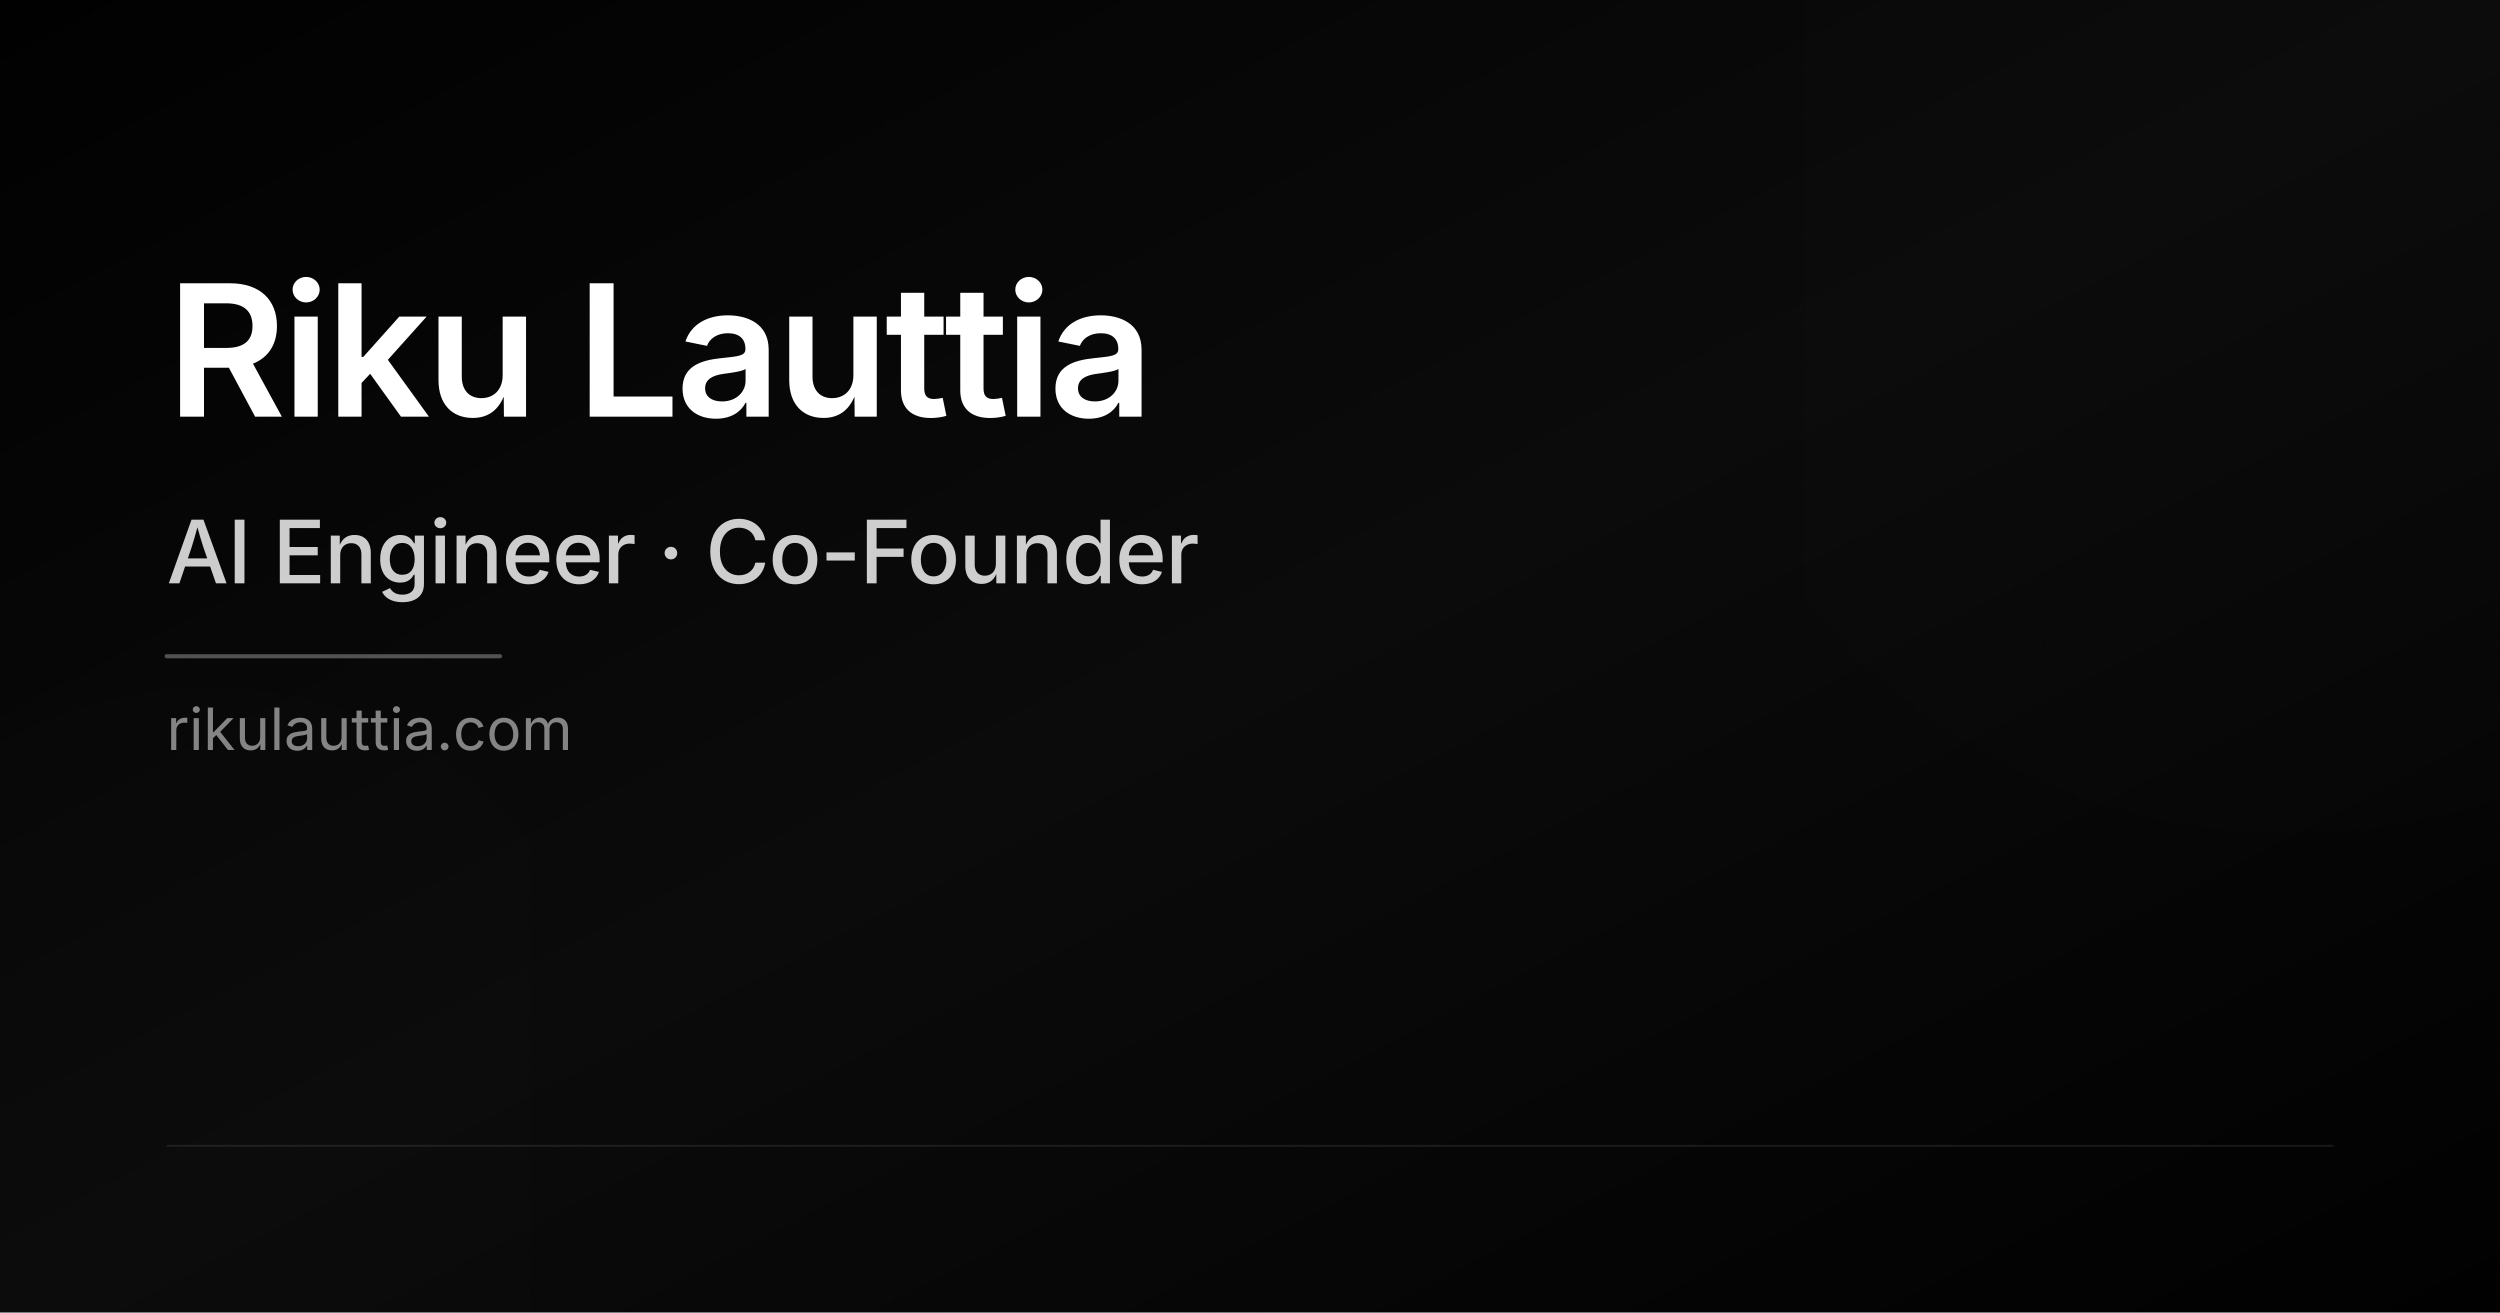
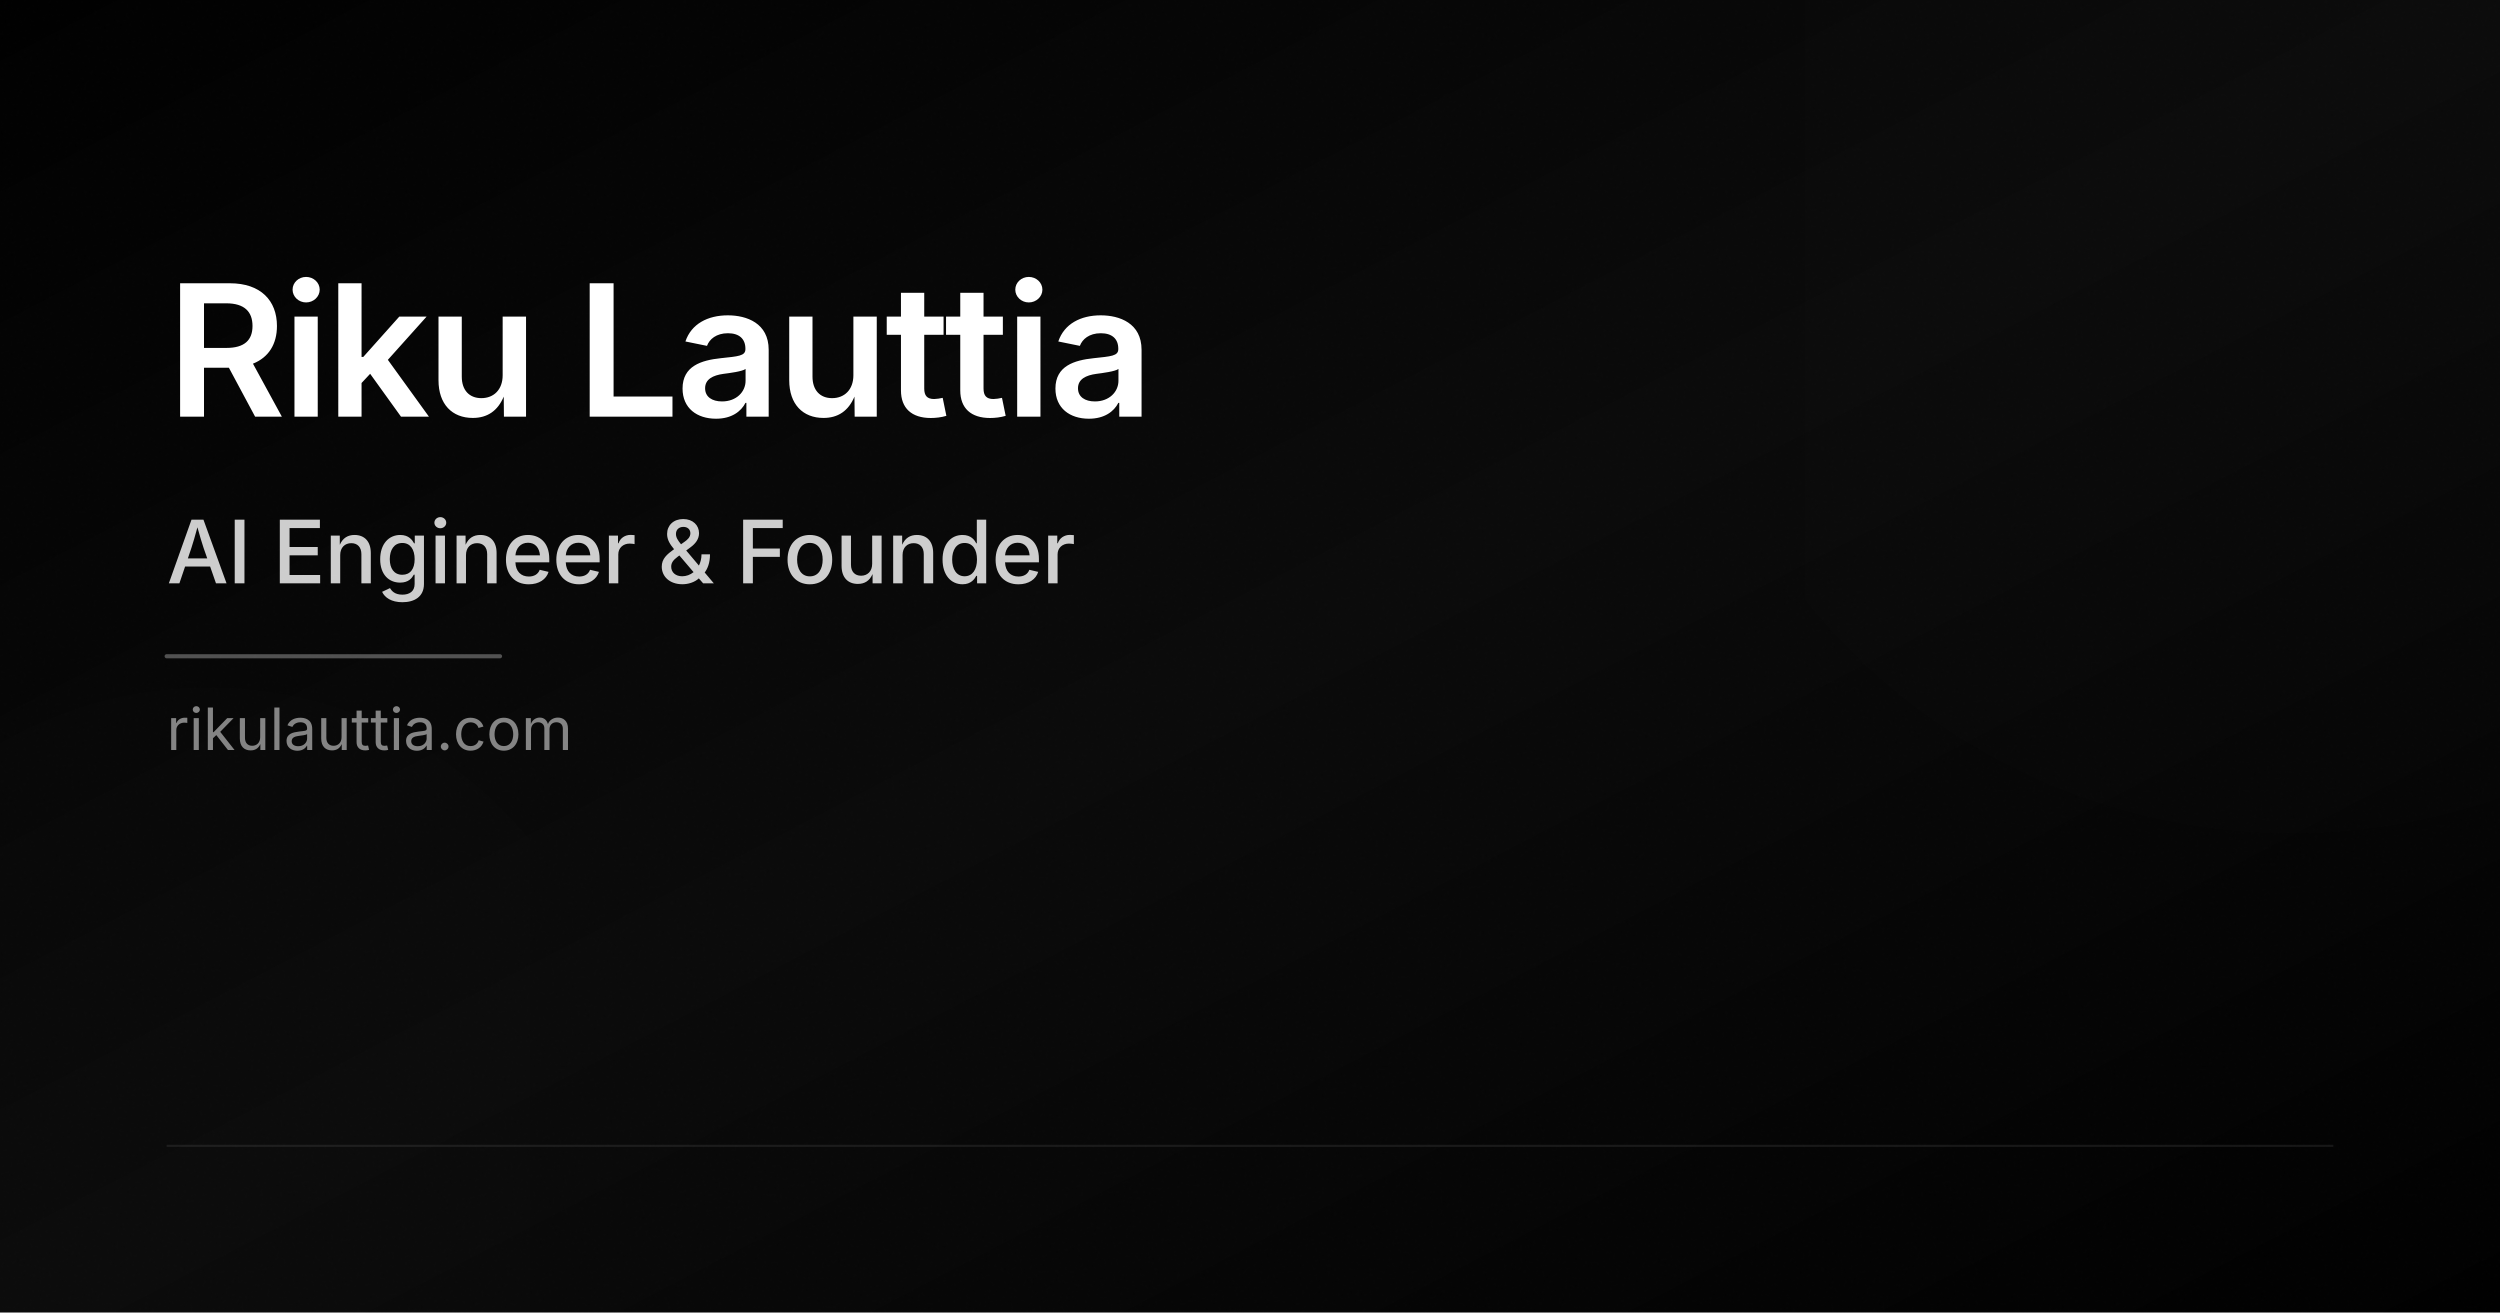
<svg xmlns="http://www.w3.org/2000/svg" width="1200" height="630" viewBox="0 0 1200 630">
  <defs>
    <linearGradient id="bg-gradient" x1="0%" y1="0%" x2="100%" y2="100%">
      <stop offset="0%" style="stop-color:#000000;stop-opacity:1" />
      <stop offset="50%" style="stop-color:#0a0a0a;stop-opacity:1" />
      <stop offset="100%" style="stop-color:#000000;stop-opacity:1" />
    </linearGradient>
    <linearGradient id="accent-gradient" x1="0%" y1="0%" x2="100%" y2="0%">
      <stop offset="0%" style="stop-color:rgba(255,255,255,0.05);stop-opacity:1" />
      <stop offset="50%" style="stop-color:rgba(255,255,255,0.15);stop-opacity:1" />
      <stop offset="100%" style="stop-color:rgba(255,255,255,0.05);stop-opacity:1" />
    </linearGradient>
    <filter id="noise">
      <feTurbulence type="fractalNoise" baseFrequency="0.65" numOctaves="3" stitchTiles="stitch" />
      <feColorMatrix type="saturate" values="0" />
    </filter>
  </defs>
  <rect width="1200" height="630" fill="url(#bg-gradient)" />
  <rect width="1200" height="630" filter="url(#noise)" opacity="0.015" />
  <circle cx="1100" cy="100" r="300" fill="url(#accent-gradient)" opacity="0.03" />
  <circle cx="100" cy="530" r="200" fill="url(#accent-gradient)" opacity="0.03" />
  <line x1="80" y1="315" x2="240" y2="315" stroke="rgba(255,255,255,0.3)" stroke-width="2" stroke-linecap="round" />
  <g transform="translate(80, 200)">
    <text x="0" y="0" font-family="'SF Pro Display', -apple-system, BlinkMacSystemFont, sans-serif" font-size="88" font-weight="600" fill="#ffffff" letter-spacing="-2">
      Riku Lauttia
    </text>
    <text x="0" y="80" font-family="'SF Pro Display', -apple-system, BlinkMacSystemFont, sans-serif" font-size="42" font-weight="500" fill="rgba(255,255,255,0.8)" letter-spacing="-0.5">
-       AI Engineer · Co-Founder
+       AI Engineer &amp; Founder
    </text>
    <text x="0" y="160" font-family="'SF Pro Display', -apple-system, BlinkMacSystemFont, sans-serif" font-size="28" font-weight="400" fill="rgba(255,255,255,0.5)" letter-spacing="0">
      rikulauttia.com
    </text>
  </g>
  <line x1="80" y1="550" x2="1120" y2="550" stroke="rgba(255,255,255,0.08)" stroke-width="1" />
</svg>
